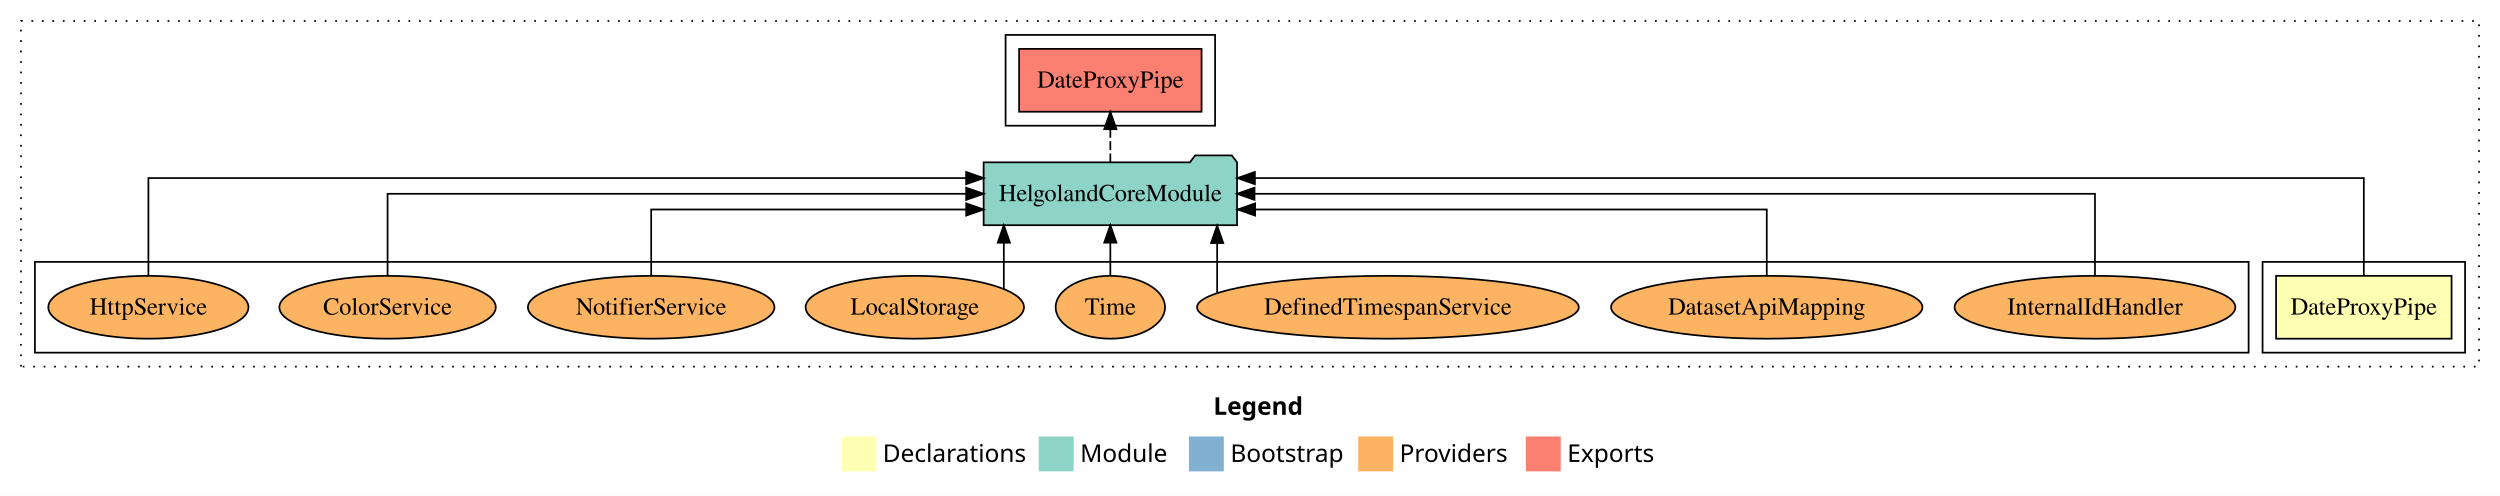
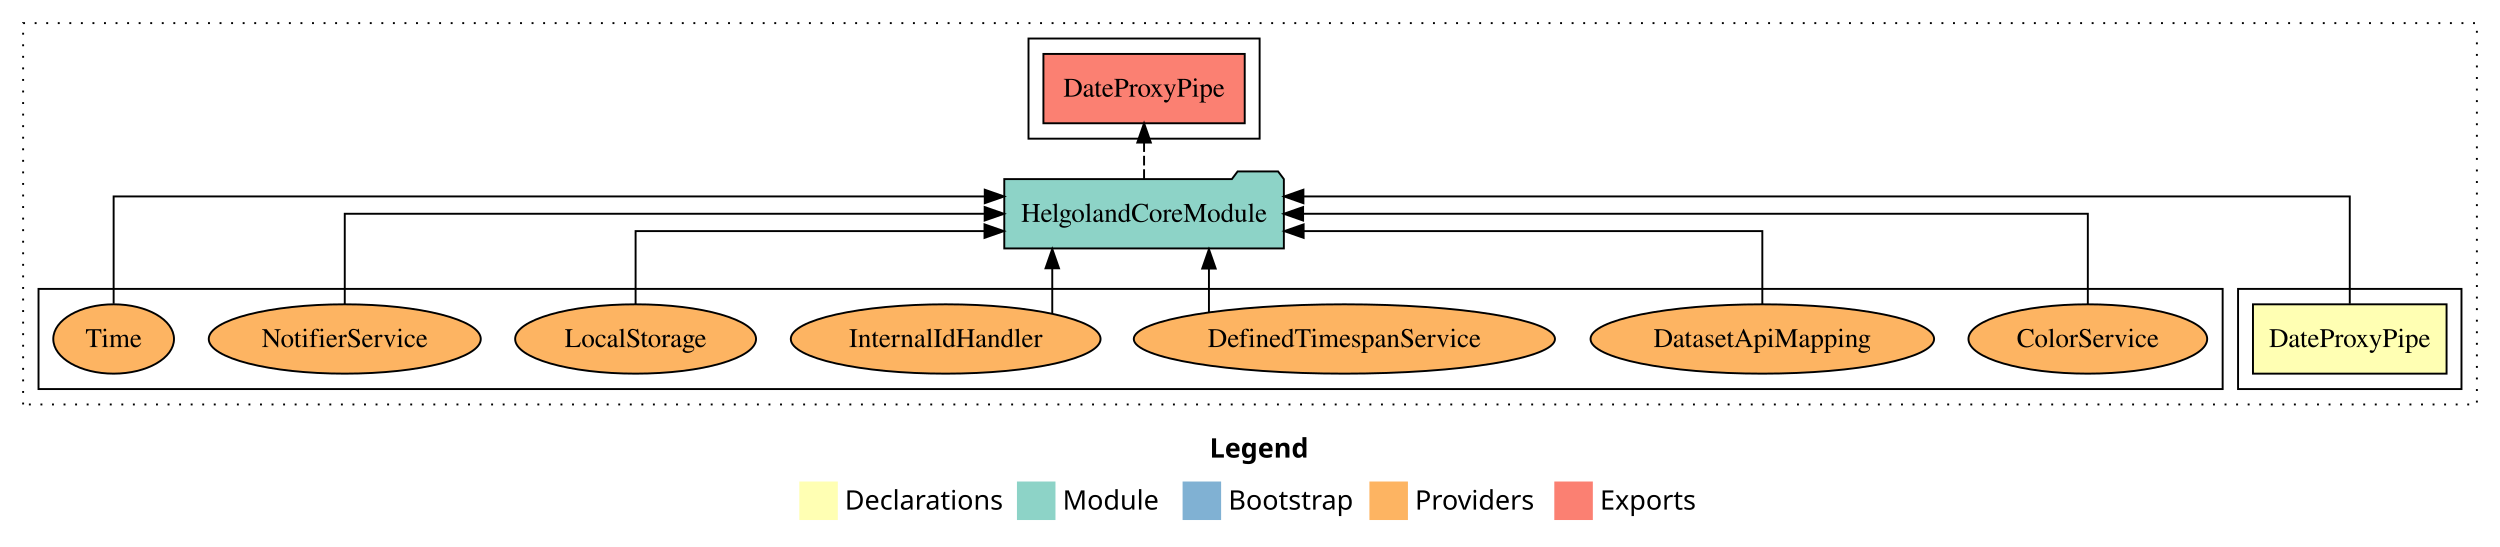
- <svg xmlns="http://www.w3.org/2000/svg" width="1432pt" height="284pt" viewBox="0.00 0.00 1432.00 284.00">
+ <svg xmlns="http://www.w3.org/2000/svg" width="1298pt" height="284pt" viewBox="0.00 0.00 1298.00 284.00">
  <g id="graph0" class="graph" transform="scale(1 1) rotate(0) translate(4 280)">
-     <polygon fill="#ffffff" stroke="transparent" points="-4,4 -4,-280 1428,-280 1428,4 -4,4" />
-     <text text-anchor="start" x="691.009" y="-42.4" font-family="sans-serif" font-weight="bold" font-size="14.00" fill="#000000">Legend</text>
-     <polygon fill="#ffffb3" stroke="transparent" points="478,-10 478,-30 498,-30 498,-10 478,-10" />
-     <text text-anchor="start" x="501.629" y="-15.4" font-family="sans-serif" font-size="14.00" fill="#000000">  Declarations</text>
-     <polygon fill="#8dd3c7" stroke="transparent" points="591,-10 591,-30 611,-30 611,-10 591,-10" />
-     <text text-anchor="start" x="614.725" y="-15.4" font-family="sans-serif" font-size="14.00" fill="#000000">  Module</text>
-     <polygon fill="#80b1d3" stroke="transparent" points="677,-10 677,-30 697,-30 697,-10 677,-10" />
-     <text text-anchor="start" x="700.781" y="-15.4" font-family="sans-serif" font-size="14.00" fill="#000000">  Bootstrap</text>
-     <polygon fill="#fdb462" stroke="transparent" points="774,-10 774,-30 794,-30 794,-10 774,-10" />
-     <text text-anchor="start" x="797.673" y="-15.4" font-family="sans-serif" font-size="14.00" fill="#000000">  Providers</text>
-     <polygon fill="#fb8072" stroke="transparent" points="870,-10 870,-30 890,-30 890,-10 870,-10" />
-     <text text-anchor="start" x="893.726" y="-15.4" font-family="sans-serif" font-size="14.00" fill="#000000">  Exports</text>
+     <polygon fill="#ffffff" stroke="transparent" points="-4,4 -4,-280 1294,-280 1294,4 -4,4" />
+     <text text-anchor="start" x="624.009" y="-42.4" font-family="sans-serif" font-weight="bold" font-size="14.00" fill="#000000">Legend</text>
+     <polygon fill="#ffffb3" stroke="transparent" points="411,-10 411,-30 431,-30 431,-10 411,-10" />
+     <text text-anchor="start" x="434.629" y="-15.4" font-family="sans-serif" font-size="14.00" fill="#000000">  Declarations</text>
+     <polygon fill="#8dd3c7" stroke="transparent" points="524,-10 524,-30 544,-30 544,-10 524,-10" />
+     <text text-anchor="start" x="547.725" y="-15.4" font-family="sans-serif" font-size="14.00" fill="#000000">  Module</text>
+     <polygon fill="#80b1d3" stroke="transparent" points="610,-10 610,-30 630,-30 630,-10 610,-10" />
+     <text text-anchor="start" x="633.781" y="-15.4" font-family="sans-serif" font-size="14.00" fill="#000000">  Bootstrap</text>
+     <polygon fill="#fdb462" stroke="transparent" points="707,-10 707,-30 727,-30 727,-10 707,-10" />
+     <text text-anchor="start" x="730.673" y="-15.4" font-family="sans-serif" font-size="14.00" fill="#000000">  Providers</text>
+     <polygon fill="#fb8072" stroke="transparent" points="803,-10 803,-30 823,-30 823,-10 803,-10" />
+     <text text-anchor="start" x="826.726" y="-15.4" font-family="sans-serif" font-size="14.00" fill="#000000">  Exports</text>
    <g id="clust1" class="cluster">
-       <polygon fill="none" stroke="#000000" stroke-dasharray="1,5" points="8,-70 8,-268 1416,-268 1416,-70 8,-70" />
+       <polygon fill="none" stroke="#000000" stroke-dasharray="1,5" points="8,-70 8,-268 1282,-268 1282,-70 8,-70" />
    </g>
    <g id="clust2" class="cluster">
-       <polygon fill="none" stroke="#000000" points="1292,-78 1292,-130 1408,-130 1408,-78 1292,-78" />
+       <polygon fill="none" stroke="#000000" points="1158,-78 1158,-130 1274,-130 1274,-78 1158,-78" />
    </g>
    <g id="clust5" class="cluster">
-       <polygon fill="none" stroke="#000000" points="572,-208 572,-260 692,-260 692,-208 572,-208" />
+       <polygon fill="none" stroke="#000000" points="530,-208 530,-260 650,-260 650,-208 530,-208" />
    </g>
    <g id="clust7" class="cluster">
-       <polygon fill="none" stroke="#000000" points="16,-78 16,-130 1284,-130 1284,-78 16,-78" />
+       <polygon fill="none" stroke="#000000" points="16,-78 16,-130 1150,-130 1150,-78 16,-78" />
    </g>
    <g id="node1" class="node">
-       <polygon fill="#ffffb3" stroke="#000000" points="1400.258,-122 1299.742,-122 1299.742,-86 1400.258,-86 1400.258,-122" />
-       <text text-anchor="middle" x="1350" y="-99.8" font-family="Times,serif" font-size="14.00" fill="#000000">DateProxyPipe</text>
+       <polygon fill="#ffffb3" stroke="#000000" points="1266.258,-122 1165.742,-122 1165.742,-86 1266.258,-86 1266.258,-122" />
+       <text text-anchor="middle" x="1216" y="-99.8" font-family="Times,serif" font-size="14.00" fill="#000000">DateProxyPipe</text>
    </g>
    <g id="node2" class="node">
-       <polygon fill="#8dd3c7" stroke="#000000" points="704.579,-187 701.579,-191 680.579,-191 677.579,-187 559.421,-187 559.421,-151 704.579,-151 704.579,-187" />
-       <text text-anchor="middle" x="632" y="-164.8" font-family="Times,serif" font-size="14.00" fill="#000000">HelgolandCoreModule</text>
+       <polygon fill="#8dd3c7" stroke="#000000" points="662.579,-187 659.579,-191 638.579,-191 635.579,-187 517.421,-187 517.421,-151 662.579,-151 662.579,-187" />
+       <text text-anchor="middle" x="590" y="-164.8" font-family="Times,serif" font-size="14.00" fill="#000000">HelgolandCoreModule</text>
    </g>
    <g id="edge1" class="edge">
-       <path fill="none" stroke="#000000" d="M1350,-122.292C1350,-144.206 1350,-178 1350,-178 1350,-178 714.797,-178 714.797,-178" />
-       <polygon fill="#000000" stroke="#000000" points="714.797,-174.5 704.797,-178 714.797,-181.5 714.797,-174.5" />
+       <path fill="none" stroke="#000000" d="M1216,-122.292C1216,-144.206 1216,-178 1216,-178 1216,-178 672.728,-178 672.728,-178" />
+       <polygon fill="#000000" stroke="#000000" points="672.728,-174.5 662.728,-178 672.728,-181.5 672.728,-174.5" />
    </g>
    <g id="node3" class="node">
-       <polygon fill="#fb8072" stroke="#000000" points="684.258,-252 579.742,-252 579.742,-216 684.258,-216 684.258,-252" />
-       <text text-anchor="middle" x="632" y="-229.8" font-family="Times,serif" font-size="14.00" fill="#000000">DateProxyPipe </text>
+       <polygon fill="#fb8072" stroke="#000000" points="642.258,-252 537.742,-252 537.742,-216 642.258,-216 642.258,-252" />
+       <text text-anchor="middle" x="590" y="-229.8" font-family="Times,serif" font-size="14.00" fill="#000000">DateProxyPipe </text>
    </g>
    <g id="edge2" class="edge">
-       <path fill="none" stroke="#000000" stroke-dasharray="5,2" d="M632,-187.106C632,-187.106 632,-205.991 632,-205.991" />
-       <polygon fill="#000000" stroke="#000000" points="628.5,-205.991 632,-215.991 635.5,-205.991 628.5,-205.991" />
+       <path fill="none" stroke="#000000" stroke-dasharray="5,2" d="M590,-187.106C590,-187.106 590,-205.991 590,-205.991" />
+       <polygon fill="#000000" stroke="#000000" points="586.5,-205.991 590,-215.991 593.5,-205.991 586.5,-205.991" />
    </g>
    <g id="node4" class="node">
-       <ellipse fill="#fdb462" stroke="#000000" cx="1196" cy="-104" rx="80.415" ry="18" />
-       <text text-anchor="middle" x="1196" y="-99.8" font-family="Times,serif" font-size="14.00" fill="#000000">InternalIdHandler</text>
+       <ellipse fill="#fdb462" stroke="#000000" cx="1080" cy="-104" rx="61.975" ry="18" />
+       <text text-anchor="middle" x="1080" y="-99.8" font-family="Times,serif" font-size="14.00" fill="#000000">ColorService</text>
    </g>
    <g id="edge3" class="edge">
-       <path fill="none" stroke="#000000" d="M1196,-122.106C1196,-141.339 1196,-169 1196,-169 1196,-169 714.578,-169 714.578,-169" />
-       <polygon fill="#000000" stroke="#000000" points="714.579,-165.5 704.578,-169 714.578,-172.5 714.579,-165.5" />
+       <path fill="none" stroke="#000000" d="M1080,-122.106C1080,-141.339 1080,-169 1080,-169 1080,-169 672.565,-169 672.565,-169" />
+       <polygon fill="#000000" stroke="#000000" points="672.565,-165.5 662.565,-169 672.565,-172.5 672.565,-165.5" />
    </g>
    <g id="node5" class="node">
-       <ellipse fill="#fdb462" stroke="#000000" cx="1008" cy="-104" rx="89.186" ry="18" />
-       <text text-anchor="middle" x="1008" y="-99.8" font-family="Times,serif" font-size="14.00" fill="#000000">DatasetApiMapping</text>
+       <ellipse fill="#fdb462" stroke="#000000" cx="911" cy="-104" rx="89.186" ry="18" />
+       <text text-anchor="middle" x="911" y="-99.8" font-family="Times,serif" font-size="14.00" fill="#000000">DatasetApiMapping</text>
    </g>
    <g id="edge4" class="edge">
-       <path fill="none" stroke="#000000" d="M1008,-122.027C1008,-138.398 1008,-160 1008,-160 1008,-160 714.942,-160 714.942,-160" />
-       <polygon fill="#000000" stroke="#000000" points="714.942,-156.5 704.942,-160 714.942,-163.5 714.942,-156.5" />
+       <path fill="none" stroke="#000000" d="M911,-122.027C911,-138.398 911,-160 911,-160 911,-160 672.84,-160 672.84,-160" />
+       <polygon fill="#000000" stroke="#000000" points="672.84,-156.5 662.84,-160 672.84,-163.5 672.84,-156.5" />
    </g>
    <g id="node6" class="node">
-       <ellipse fill="#fdb462" stroke="#000000" cx="791" cy="-104" rx="109.347" ry="18" />
-       <text text-anchor="middle" x="791" y="-99.8" font-family="Times,serif" font-size="14.00" fill="#000000">DefinedTimespanService</text>
+       <ellipse fill="#fdb462" stroke="#000000" cx="694" cy="-104" rx="109.347" ry="18" />
+       <text text-anchor="middle" x="694" y="-99.8" font-family="Times,serif" font-size="14.00" fill="#000000">DefinedTimespanService</text>
    </g>
    <g id="edge5" class="edge">
-       <path fill="none" stroke="#000000" d="M693.183,-112.232C693.183,-112.232 693.183,-140.757 693.183,-140.757" />
-       <polygon fill="#000000" stroke="#000000" points="689.683,-140.757 693.183,-150.757 696.683,-140.757 689.683,-140.757" />
+       <path fill="none" stroke="#000000" d="M623.683,-117.785C623.683,-117.785 623.683,-140.548 623.683,-140.548" />
+       <polygon fill="#000000" stroke="#000000" points="620.183,-140.547 623.683,-150.548 627.183,-140.548 620.183,-140.547" />
    </g>
    <g id="node7" class="node">
-       <ellipse fill="#fdb462" stroke="#000000" cx="632" cy="-104" rx="31.337" ry="18" />
-       <text text-anchor="middle" x="632" y="-99.8" font-family="Times,serif" font-size="14.00" fill="#000000">Time</text>
+       <ellipse fill="#fdb462" stroke="#000000" cx="487" cy="-104" rx="80.415" ry="18" />
+       <text text-anchor="middle" x="487" y="-99.8" font-family="Times,serif" font-size="14.00" fill="#000000">InternalIdHandler</text>
    </g>
    <g id="edge6" class="edge">
-       <path fill="none" stroke="#000000" d="M632,-122.106C632,-122.106 632,-140.991 632,-140.991" />
-       <polygon fill="#000000" stroke="#000000" points="628.5,-140.991 632,-150.991 635.5,-140.991 628.5,-140.991" />
+       <path fill="none" stroke="#000000" d="M542.334,-117.154C542.334,-117.154 542.334,-140.694 542.334,-140.694" />
+       <polygon fill="#000000" stroke="#000000" points="538.834,-140.694 542.334,-150.694 545.834,-140.694 538.834,-140.694" />
    </g>
    <g id="node8" class="node">
-       <ellipse fill="#fdb462" stroke="#000000" cx="520" cy="-104" rx="62.537" ry="18" />
-       <text text-anchor="middle" x="520" y="-99.8" font-family="Times,serif" font-size="14.00" fill="#000000">LocalStorage</text>
+       <ellipse fill="#fdb462" stroke="#000000" cx="326" cy="-104" rx="62.537" ry="18" />
+       <text text-anchor="middle" x="326" y="-99.8" font-family="Times,serif" font-size="14.00" fill="#000000">LocalStorage</text>
    </g>
    <g id="edge7" class="edge">
-       <path fill="none" stroke="#000000" d="M570.99,-114.443C570.99,-114.443 570.99,-140.968 570.99,-140.968" />
-       <polygon fill="#000000" stroke="#000000" points="567.49,-140.968 570.99,-150.968 574.49,-140.968 567.49,-140.968" />
+       <path fill="none" stroke="#000000" d="M326,-122.027C326,-138.398 326,-160 326,-160 326,-160 507.162,-160 507.162,-160" />
+       <polygon fill="#000000" stroke="#000000" points="507.162,-163.5 517.162,-160 507.162,-156.5 507.162,-163.5" />
    </g>
    <g id="node9" class="node">
-       <ellipse fill="#fdb462" stroke="#000000" cx="369" cy="-104" rx="70.618" ry="18" />
-       <text text-anchor="middle" x="369" y="-99.8" font-family="Times,serif" font-size="14.00" fill="#000000">NotifierService</text>
+       <ellipse fill="#fdb462" stroke="#000000" cx="175" cy="-104" rx="70.618" ry="18" />
+       <text text-anchor="middle" x="175" y="-99.8" font-family="Times,serif" font-size="14.00" fill="#000000">NotifierService</text>
    </g>
    <g id="edge8" class="edge">
-       <path fill="none" stroke="#000000" d="M369,-122.027C369,-138.398 369,-160 369,-160 369,-160 549.438,-160 549.438,-160" />
-       <polygon fill="#000000" stroke="#000000" points="549.438,-163.5 559.438,-160 549.438,-156.5 549.438,-163.5" />
+       <path fill="none" stroke="#000000" d="M175,-122.106C175,-141.339 175,-169 175,-169 175,-169 507.238,-169 507.238,-169" />
+       <polygon fill="#000000" stroke="#000000" points="507.238,-172.5 517.238,-169 507.238,-165.5 507.238,-172.5" />
    </g>
    <g id="node10" class="node">
-       <ellipse fill="#fdb462" stroke="#000000" cx="218" cy="-104" rx="61.975" ry="18" />
-       <text text-anchor="middle" x="218" y="-99.8" font-family="Times,serif" font-size="14.00" fill="#000000">ColorService</text>
+       <ellipse fill="#fdb462" stroke="#000000" cx="55" cy="-104" rx="31.337" ry="18" />
+       <text text-anchor="middle" x="55" y="-99.8" font-family="Times,serif" font-size="14.00" fill="#000000">Time</text>
    </g>
    <g id="edge9" class="edge">
-       <path fill="none" stroke="#000000" d="M218,-122.106C218,-141.339 218,-169 218,-169 218,-169 549.413,-169 549.413,-169" />
-       <polygon fill="#000000" stroke="#000000" points="549.413,-172.5 559.413,-169 549.413,-165.5 549.413,-172.5" />
-     </g>
-     <g id="node11" class="node">
-       <ellipse fill="#fdb462" stroke="#000000" cx="81" cy="-104" rx="57.319" ry="18" />
-       <text text-anchor="middle" x="81" y="-99.8" font-family="Times,serif" font-size="14.00" fill="#000000">HttpService</text>
-     </g>
-     <g id="edge10" class="edge">
-       <path fill="none" stroke="#000000" d="M81,-122.292C81,-144.206 81,-178 81,-178 81,-178 549.4,-178 549.4,-178" />
-       <polygon fill="#000000" stroke="#000000" points="549.4,-181.5 559.4,-178 549.4,-174.5 549.4,-181.5" />
+       <path fill="none" stroke="#000000" d="M55,-122.292C55,-144.206 55,-178 55,-178 55,-178 507.291,-178 507.291,-178" />
+       <polygon fill="#000000" stroke="#000000" points="507.291,-181.5 517.291,-178 507.291,-174.5 507.291,-181.5" />
    </g>
  </g>
</svg>
